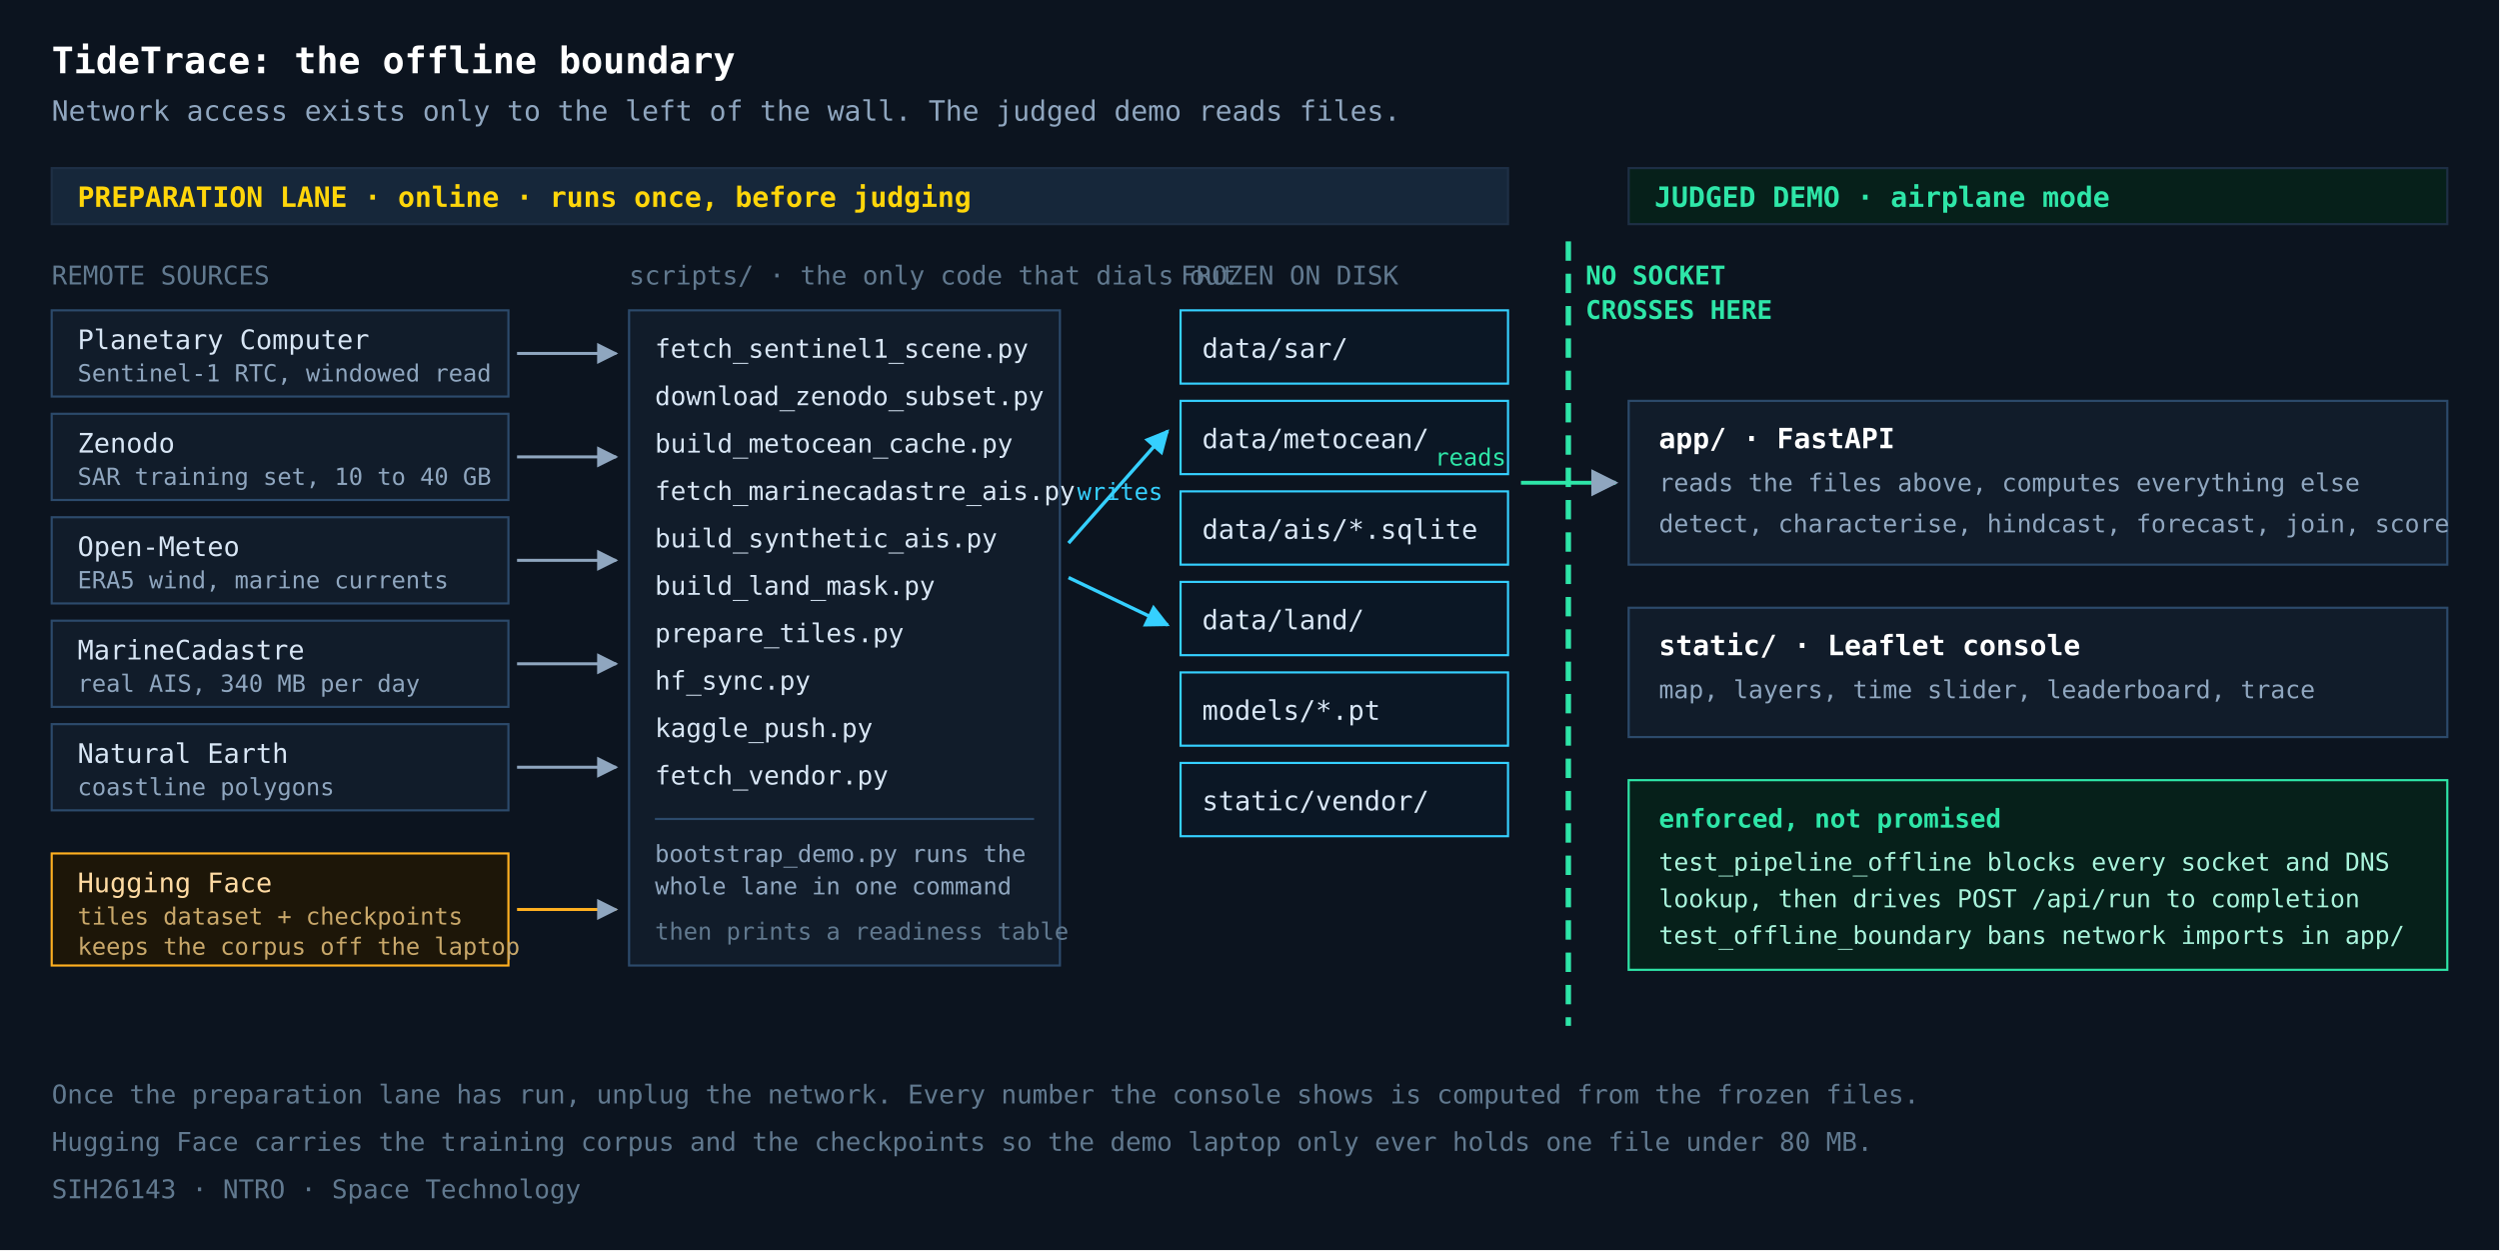
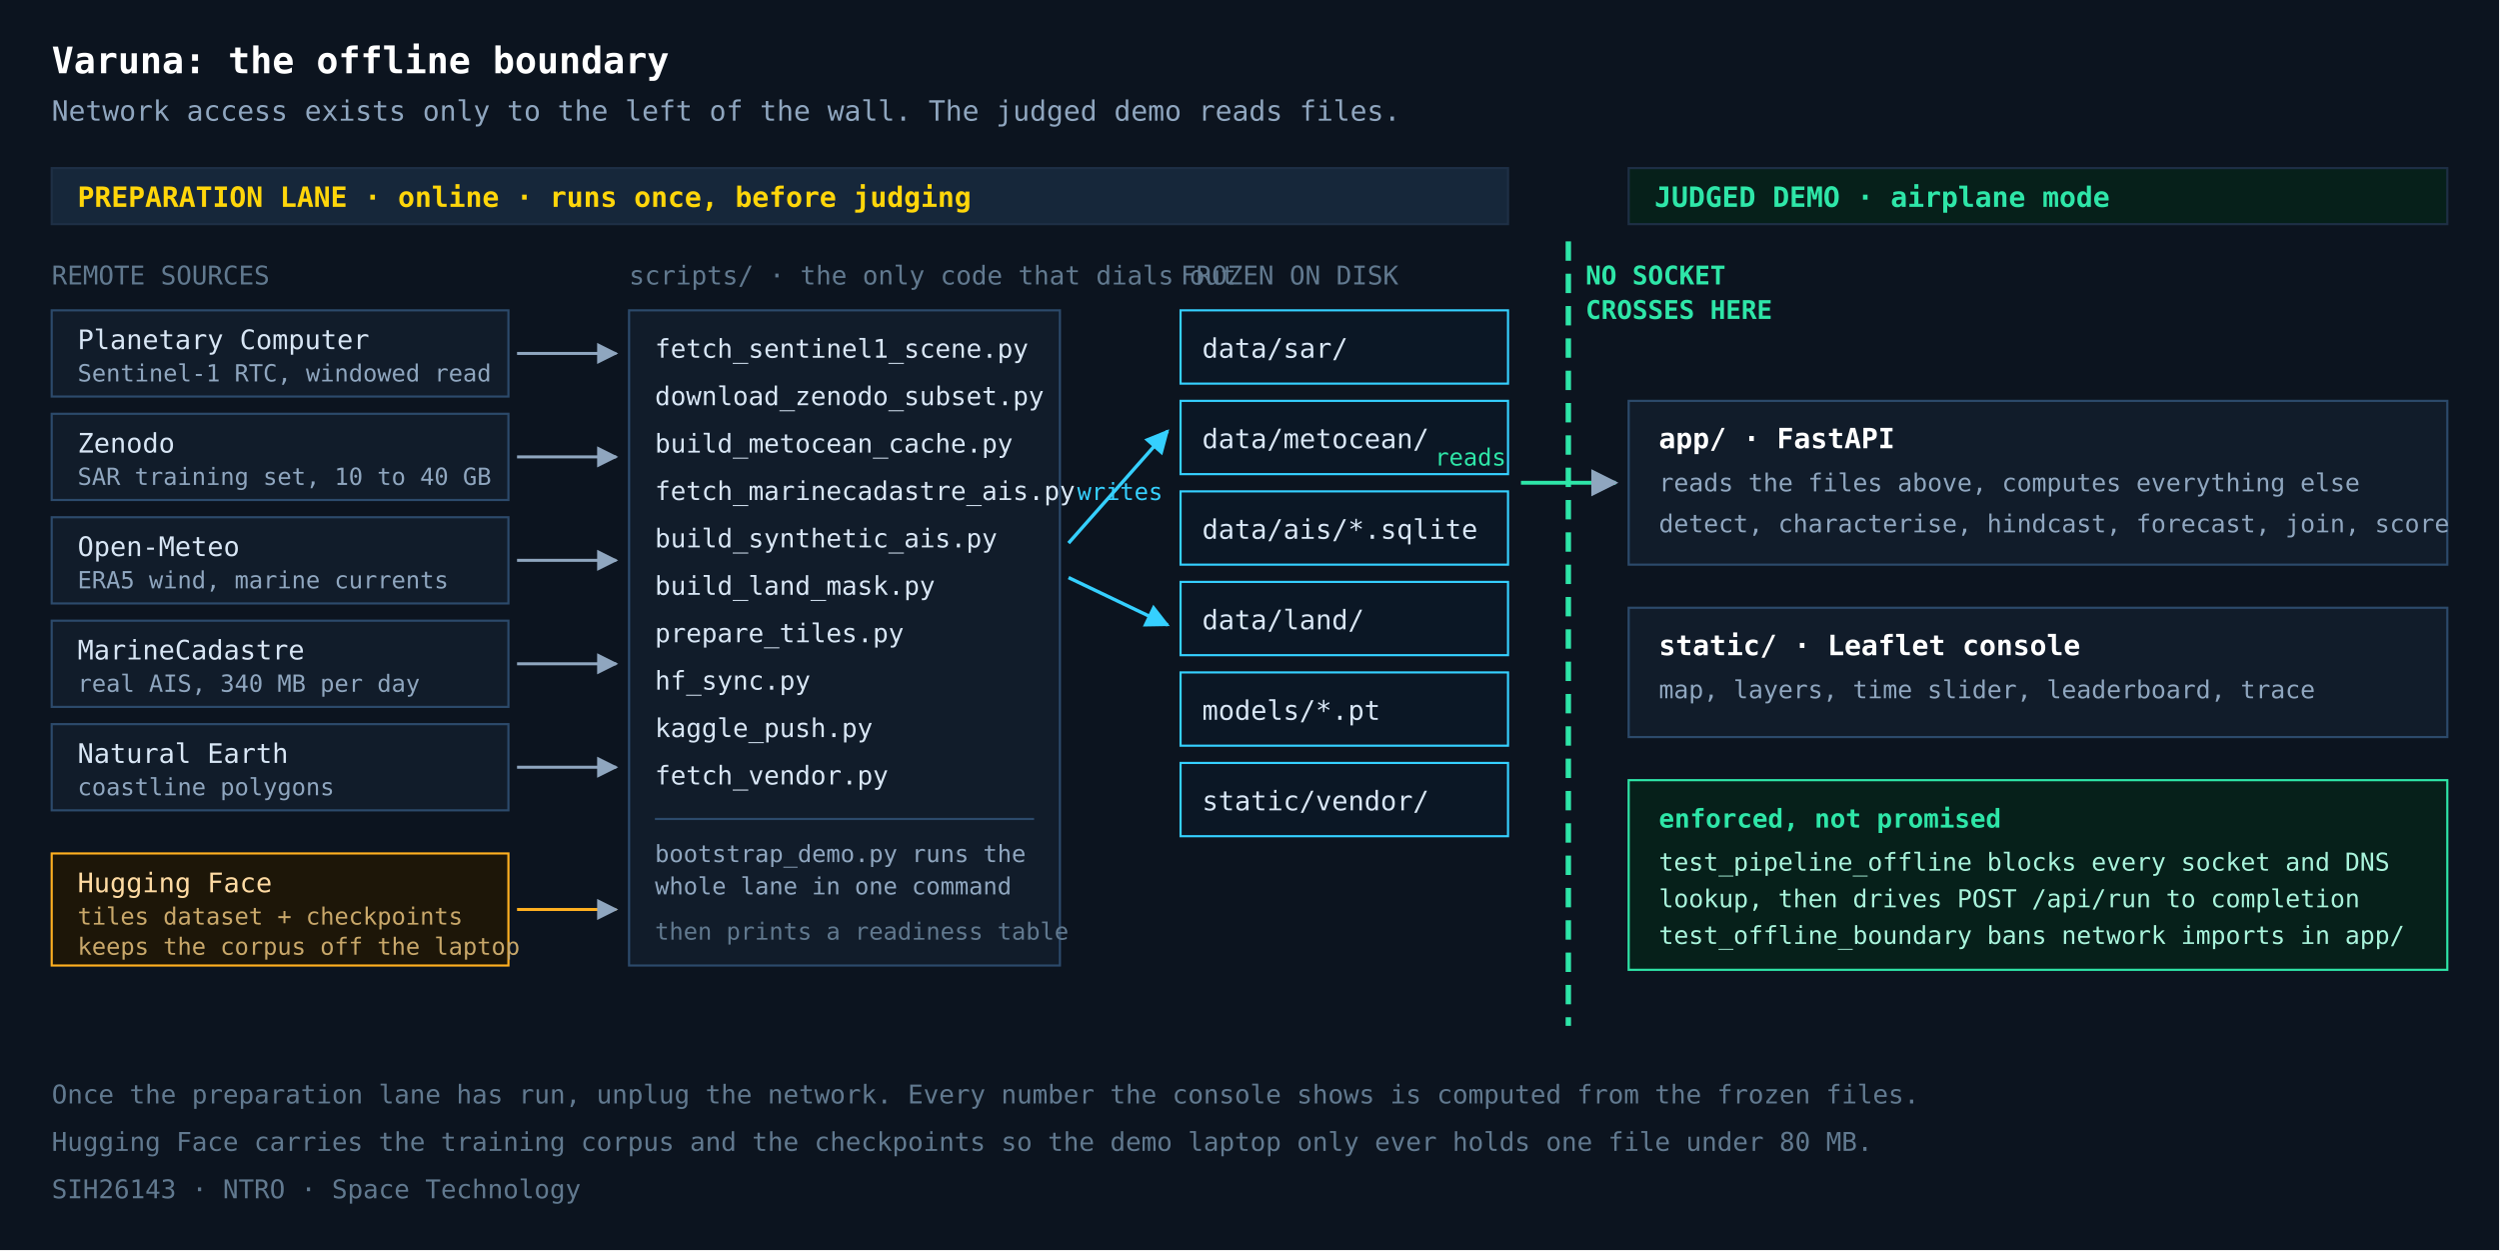
<svg xmlns="http://www.w3.org/2000/svg" viewBox="0 0 1160 580" width="1160" height="580" role="img" aria-label="Every network call happens in the preparation lane before the demo and writes into data slash. The judged demo lane reads only those files and never opens a socket.">
  <defs>
    <marker id="a" viewBox="0 0 10 10" refX="9" refY="5" markerWidth="7" markerHeight="7" orient="auto-start-reverse">
      <path d="M0,0 L10,5 L0,10 z" fill="#8fa6bf" />
    </marker>
    <marker id="aw" viewBox="0 0 10 10" refX="9" refY="5" markerWidth="7" markerHeight="7" orient="auto-start-reverse">
      <path d="M0,0 L10,5 L0,10 z" fill="#35d0ff" />
    </marker>
  </defs>
  <rect x="0" y="0" width="1160" height="580" fill="#0c141f" />
-   <text x="24" y="34" fill="#ffffff" font-family="ui-monospace,Consolas,monospace" font-size="17" font-weight="700">TideTrace: the offline boundary</text>
+   <text x="24" y="34" fill="#ffffff" font-family="ui-monospace,Consolas,monospace" font-size="17" font-weight="700">Varuna: the offline boundary</text>
  <text x="24" y="56" fill="#8fa6bf" font-family="ui-monospace,Consolas,monospace" font-size="13">Network access exists only to the left of the wall. The judged demo reads files.</text>
  <rect x="24" y="78" width="676" height="26" fill="#16273a" stroke="#1e2f45" />
  <text x="36" y="96" fill="#ffd60a" font-family="ui-monospace,Consolas,monospace" font-size="13" font-weight="700">PREPARATION LANE  ·  online  ·  runs once, before judging</text>
  <rect x="756" y="78" width="380" height="26" fill="#06201a" stroke="#1e2f45" />
  <text x="768" y="96" fill="#2ee6a8" font-family="ui-monospace,Consolas,monospace" font-size="13" font-weight="700">JUDGED DEMO  ·  airplane mode</text>
  <text x="24" y="132" fill="#61798f" font-family="ui-monospace,Consolas,monospace" font-size="12">REMOTE SOURCES</text>
  <g font-family="ui-monospace,Consolas,monospace" font-size="12.5" fill="#d8e6f5">
    <rect x="24" y="144" width="212" height="40" fill="#111c2a" stroke="#2c4a6b" />
    <text x="36" y="162">Planetary Computer</text>
    <text x="36" y="177" fill="#8fa6bf" font-size="11">Sentinel-1 RTC, windowed read</text>
    <rect x="24" y="192" width="212" height="40" fill="#111c2a" stroke="#2c4a6b" />
    <text x="36" y="210">Zenodo</text>
    <text x="36" y="225" fill="#8fa6bf" font-size="11">SAR training set, 10 to 40 GB</text>
    <rect x="24" y="240" width="212" height="40" fill="#111c2a" stroke="#2c4a6b" />
    <text x="36" y="258">Open-Meteo</text>
    <text x="36" y="273" fill="#8fa6bf" font-size="11">ERA5 wind, marine currents</text>
    <rect x="24" y="288" width="212" height="40" fill="#111c2a" stroke="#2c4a6b" />
    <text x="36" y="306">MarineCadastre</text>
    <text x="36" y="321" fill="#8fa6bf" font-size="11">real AIS, 340 MB per day</text>
    <rect x="24" y="336" width="212" height="40" fill="#111c2a" stroke="#2c4a6b" />
    <text x="36" y="354">Natural Earth</text>
    <text x="36" y="369" fill="#8fa6bf" font-size="11">coastline polygons</text>
    <rect x="24" y="396" width="212" height="52" fill="#1d1608" stroke="#ffb020" />
    <text x="36" y="414" fill="#ffdba3">Hugging Face</text>
    <text x="36" y="429" fill="#c9a86a" font-size="11">tiles dataset + checkpoints</text>
    <text x="36" y="443" fill="#c9a86a" font-size="11">keeps the corpus off the laptop</text>
  </g>
  <text x="292" y="132" fill="#61798f" font-family="ui-monospace,Consolas,monospace" font-size="12">scripts/  ·  the only code that dials out</text>
  <g font-family="ui-monospace,Consolas,monospace" font-size="12" fill="#d8e6f5">
    <rect x="292" y="144" width="200" height="304" fill="#111c2a" stroke="#2c4a6b" />
    <text x="304" y="166">fetch_sentinel1_scene.py</text>
    <text x="304" y="188">download_zenodo_subset.py</text>
    <text x="304" y="210">build_metocean_cache.py</text>
    <text x="304" y="232">fetch_marinecadastre_ais.py</text>
    <text x="304" y="254">build_synthetic_ais.py</text>
    <text x="304" y="276">build_land_mask.py</text>
    <text x="304" y="298">prepare_tiles.py</text>
    <text x="304" y="320">hf_sync.py</text>
    <text x="304" y="342">kaggle_push.py</text>
    <text x="304" y="364">fetch_vendor.py</text>
    <line x1="304" y1="380" x2="480" y2="380" stroke="#2c4a6b" />
    <text x="304" y="400" fill="#8fa6bf" font-size="11">bootstrap_demo.py runs the</text>
    <text x="304" y="415" fill="#8fa6bf" font-size="11">whole lane in one command</text>
    <text x="304" y="436" fill="#61798f" font-size="11">then prints a readiness table</text>
  </g>
  <text x="548" y="132" fill="#61798f" font-family="ui-monospace,Consolas,monospace" font-size="12">FROZEN ON DISK</text>
  <g font-family="ui-monospace,Consolas,monospace" font-size="12.5" fill="#d8e6f5">
    <rect x="548" y="144" width="152" height="34" fill="#0b1725" stroke="#35d0ff" />
    <text x="558" y="166">data/sar/</text>
    <rect x="548" y="186" width="152" height="34" fill="#0b1725" stroke="#35d0ff" />
    <text x="558" y="208">data/metocean/</text>
    <rect x="548" y="228" width="152" height="34" fill="#0b1725" stroke="#35d0ff" />
    <text x="558" y="250">data/ais/*.sqlite</text>
    <rect x="548" y="270" width="152" height="34" fill="#0b1725" stroke="#35d0ff" />
    <text x="558" y="292">data/land/</text>
    <rect x="548" y="312" width="152" height="34" fill="#0b1725" stroke="#35d0ff" />
    <text x="558" y="334">models/*.pt</text>
    <rect x="548" y="354" width="152" height="34" fill="#0b1725" stroke="#35d0ff" />
    <text x="558" y="376">static/vendor/</text>
  </g>
  <g stroke="#8fa6bf" stroke-width="1.4" fill="none" marker-end="url(#a)">
    <line x1="240" y1="164" x2="286" y2="164" />
    <line x1="240" y1="212" x2="286" y2="212" />
    <line x1="240" y1="260" x2="286" y2="260" />
    <line x1="240" y1="308" x2="286" y2="308" />
    <line x1="240" y1="356" x2="286" y2="356" />
  </g>
  <g stroke="#ffb020" stroke-width="1.4" fill="none" marker-end="url(#a)">
    <line x1="240" y1="422" x2="286" y2="422" />
  </g>
  <g stroke="#35d0ff" stroke-width="1.6" fill="none" marker-end="url(#aw)">
    <line x1="496" y1="252" x2="542" y2="200" />
    <line x1="496" y1="268" x2="542" y2="290" />
  </g>
  <text x="500" y="232" fill="#35d0ff" font-family="ui-monospace,Consolas,monospace" font-size="11">writes</text>
  <line x1="728" y1="112" x2="728" y2="476" stroke="#2ee6a8" stroke-width="2.5" stroke-dasharray="9,6" />
  <text x="666" y="216" fill="#2ee6a8" font-family="ui-monospace,Consolas,monospace" font-size="11">reads</text>
  <text x="736" y="132" fill="#2ee6a8" font-family="ui-monospace,Consolas,monospace" font-size="12" font-weight="700">NO SOCKET</text>
  <text x="736" y="148" fill="#2ee6a8" font-family="ui-monospace,Consolas,monospace" font-size="12" font-weight="700">CROSSES HERE</text>
  <g font-family="ui-monospace,Consolas,monospace" font-size="12.5" fill="#d8e6f5">
    <rect x="756" y="186" width="380" height="76" fill="#111c2a" stroke="#2c4a6b" />
    <text x="770" y="208" fill="#ffffff" font-size="13" font-weight="700">app/  ·  FastAPI</text>
    <text x="770" y="228" fill="#8fa6bf" font-size="11.5">reads the files above, computes everything else</text>
    <text x="770" y="247" fill="#8fa6bf" font-size="11.5">detect, characterise, hindcast, forecast, join, score</text>
    <rect x="756" y="282" width="380" height="60" fill="#111c2a" stroke="#2c4a6b" />
    <text x="770" y="304" fill="#ffffff" font-size="13" font-weight="700">static/  ·  Leaflet console</text>
    <text x="770" y="324" fill="#8fa6bf" font-size="11.5">map, layers, time slider, leaderboard, trace</text>
    <rect x="756" y="362" width="380" height="88" fill="#06201a" stroke="#2ee6a8" />
    <text x="770" y="384" fill="#2ee6a8" font-size="12" font-weight="700">enforced, not promised</text>
    <text x="770" y="404" fill="#a9f4dc" font-size="11.5">test_pipeline_offline blocks every socket and DNS</text>
    <text x="770" y="421" fill="#a9f4dc" font-size="11.5">lookup, then drives POST /api/run to completion</text>
    <text x="770" y="438" fill="#a9f4dc" font-size="11.5">test_offline_boundary bans network imports in app/</text>
  </g>
  <g stroke="#2ee6a8" stroke-width="1.8" fill="none" marker-end="url(#a)">
    <line x1="706" y1="224" x2="750" y2="224" />
  </g>
  <text x="24" y="512" fill="#61798f" font-family="ui-monospace,Consolas,monospace" font-size="12">Once the preparation lane has run, unplug the network. Every number the console shows is computed from the frozen files.</text>
  <text x="24" y="534" fill="#61798f" font-family="ui-monospace,Consolas,monospace" font-size="12">Hugging Face carries the training corpus and the checkpoints so the demo laptop only ever holds one file under 80 MB.</text>
  <text x="24" y="556" fill="#61798f" font-family="ui-monospace,Consolas,monospace" font-size="12">SIH26143  ·  NTRO  ·  Space Technology</text>
</svg>
